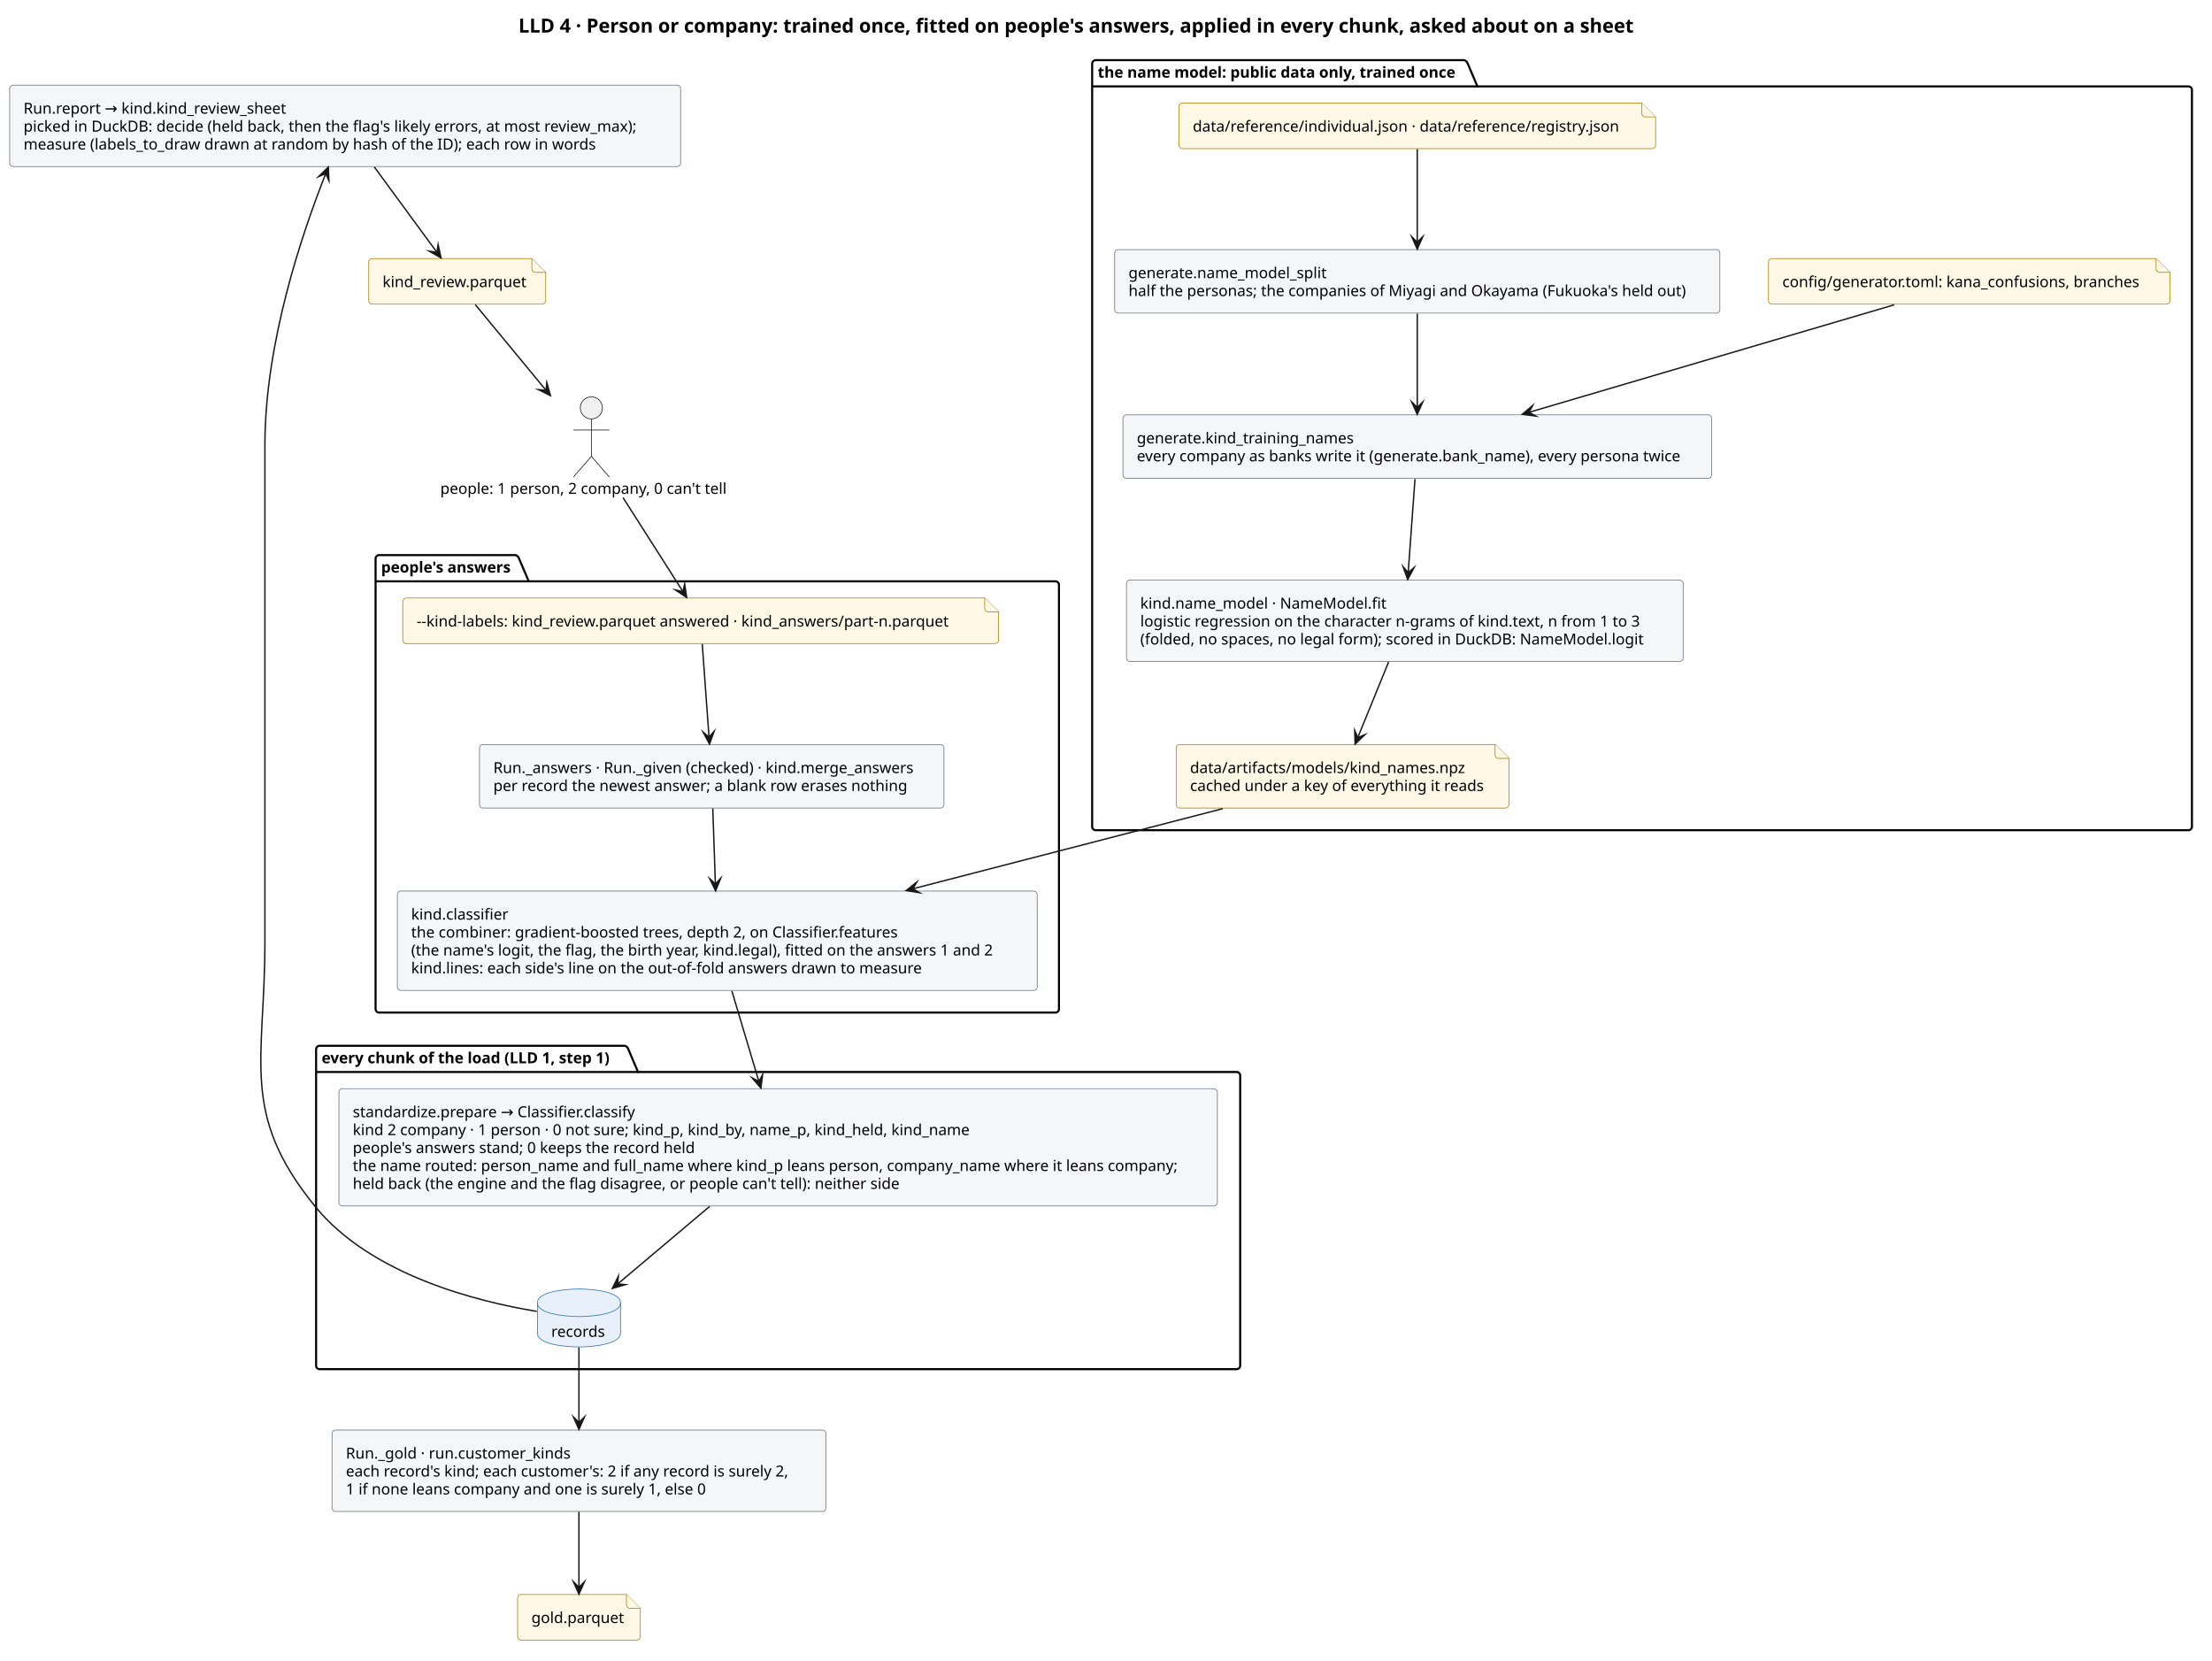
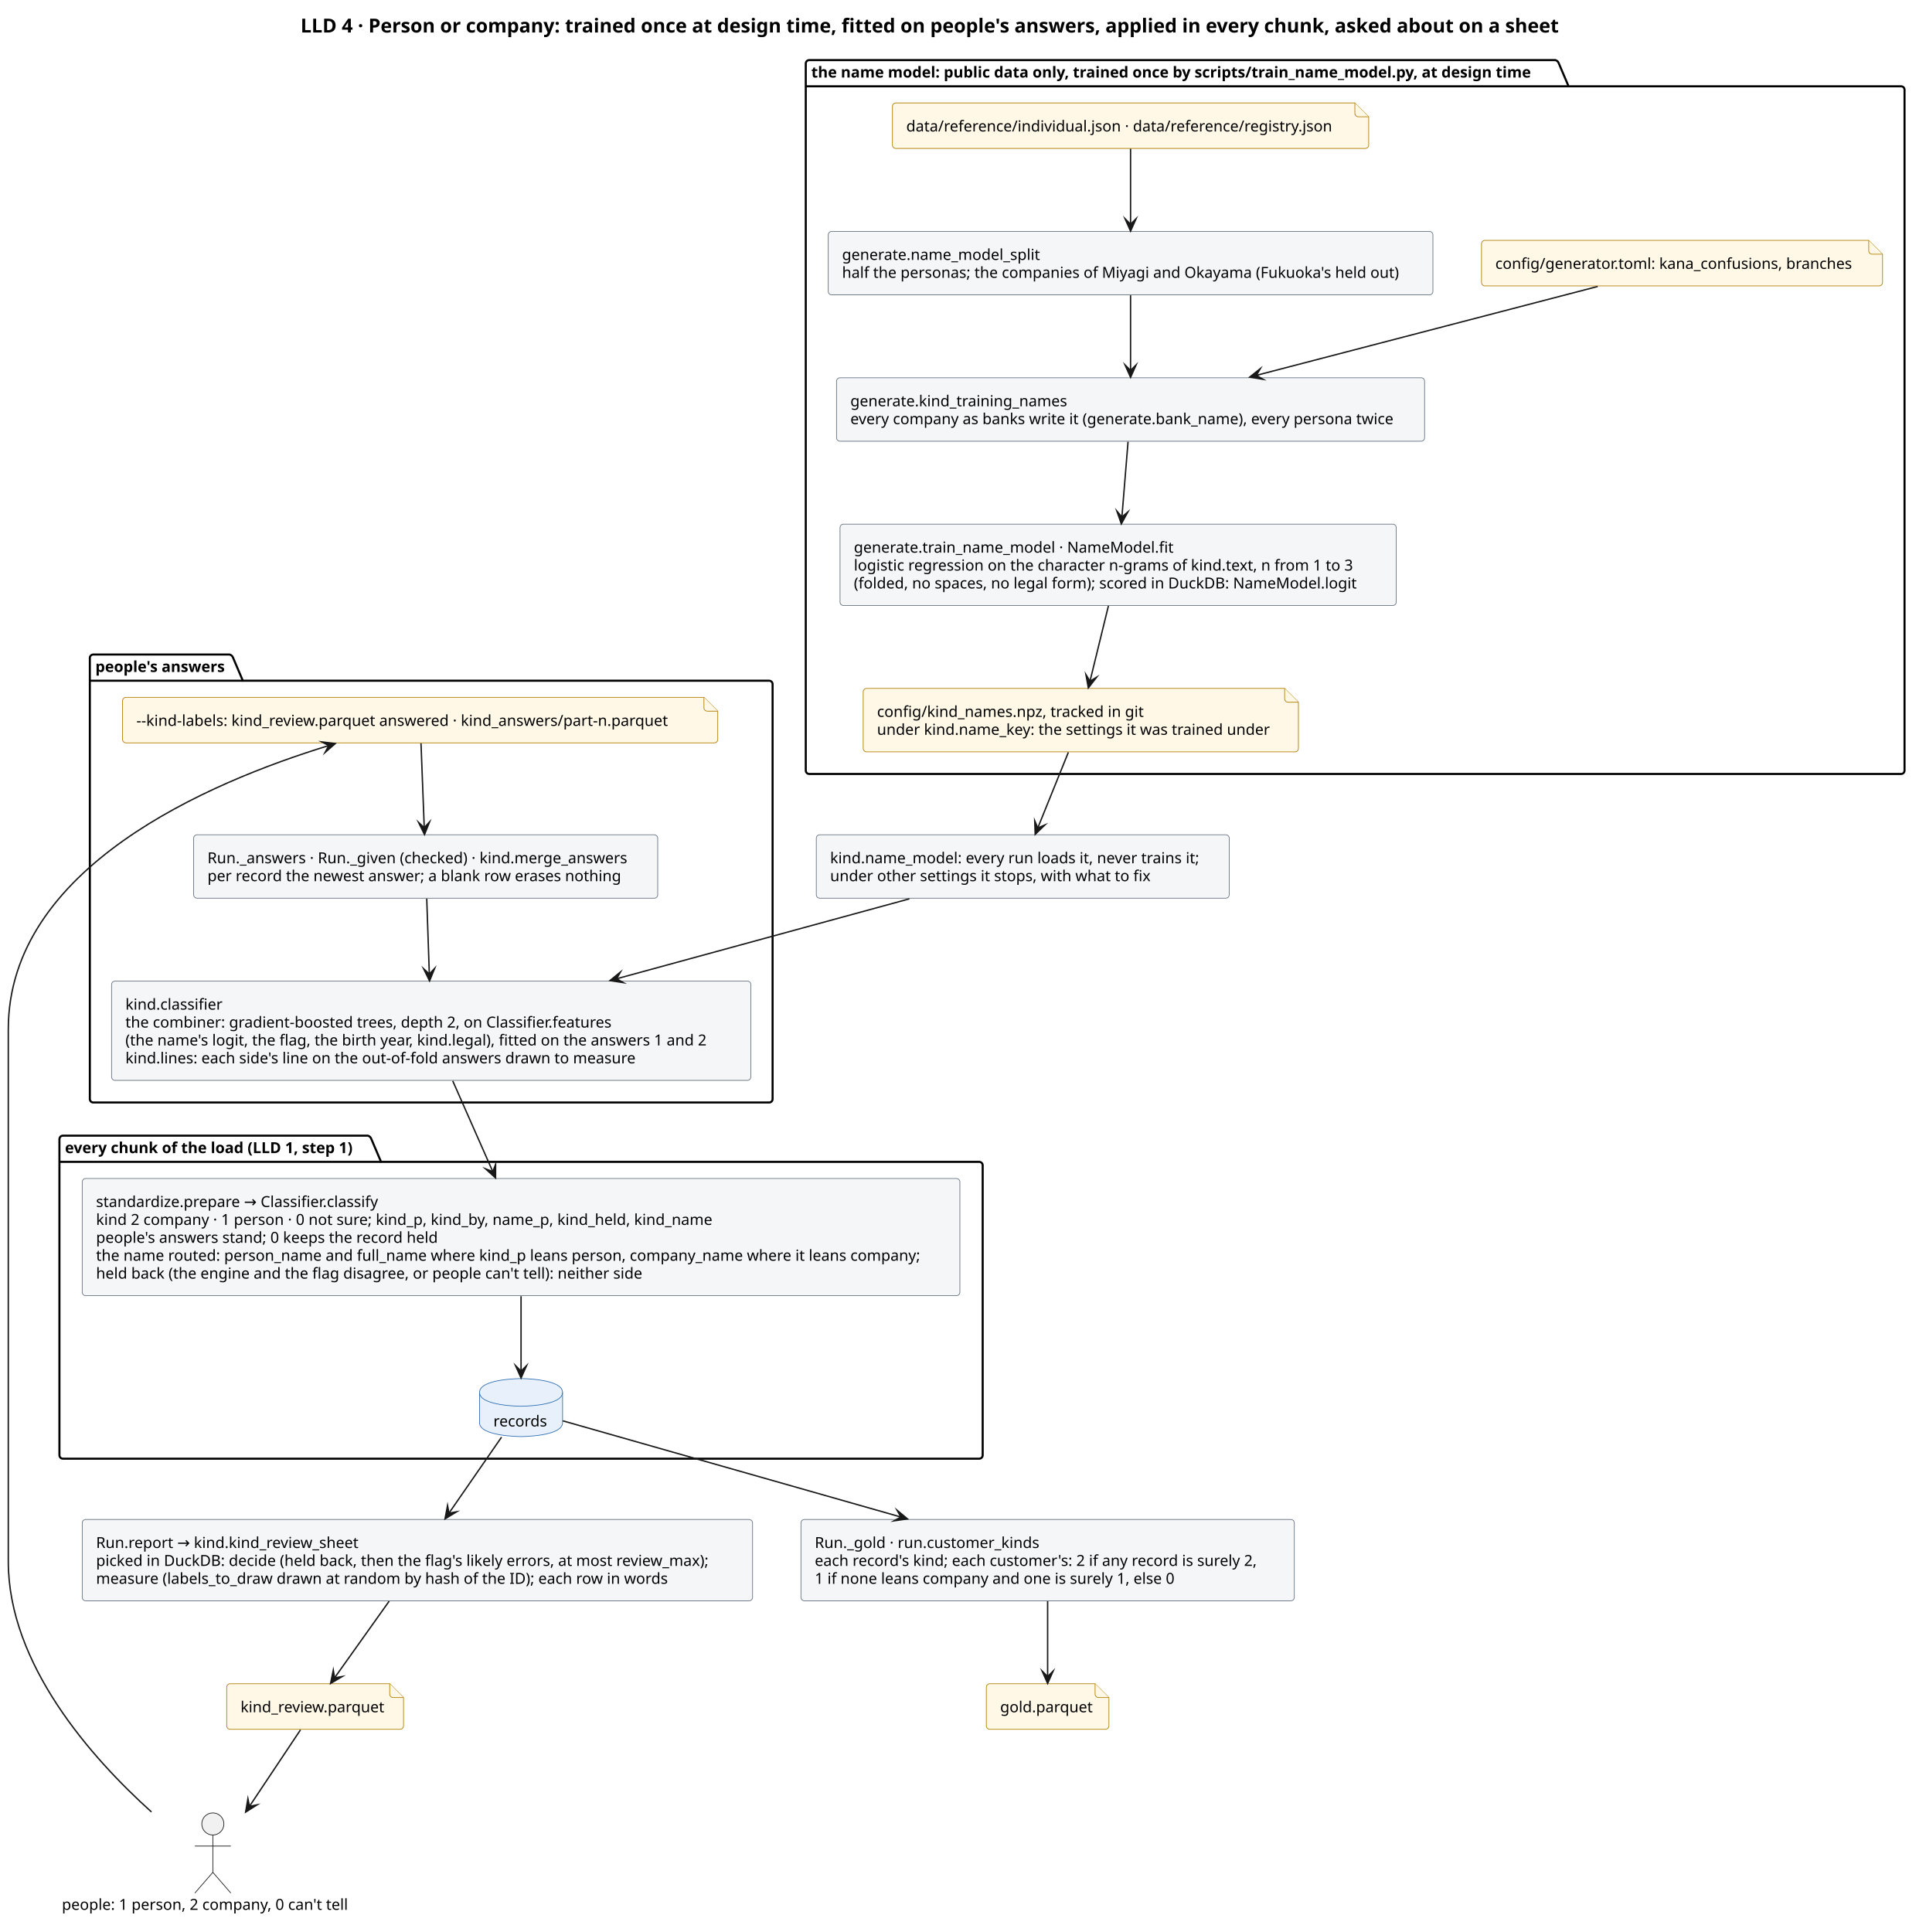
- <svg xmlns="http://www.w3.org/2000/svg" version="1.1" data-diagram-type="DESCRIPTION" style="width:1599px;height:1200px;background:#FFFFFF;" width="1599px" height="1200px" viewBox="0 0 1599 1200" zoomAndPan="magnify" preserveAspectRatio="none" contentStyleType="text/css">
+ <svg xmlns="http://www.w3.org/2000/svg" version="1.1" data-diagram-type="DESCRIPTION" style="width:1393px;height:1398px;background:#FFFFFF;" width="1393px" height="1398px" viewBox="0 0 1393 1398" zoomAndPan="magnify" preserveAspectRatio="none" contentStyleType="text/css">
  <defs />
  <g font-family="sans-serif" lengthAdjust="spacing">
    <g class="title" data-source-line="1">
-       <text x="374.767" y="23.535" fill="#000" font-size="14" textLength="842.967" font-weight="700">LLD 4 · Person or company: trained once, fitted on people's answers, applied in every chunk, asked about on a sheet</text>
+       <text x="217.451" y="23.535" fill="#000" font-size="14" textLength="951.098" font-weight="700">LLD 4 · Person or company: trained once at design time, fitted on people's answers, applied in every chunk, asked about on a sheet</text>
    </g>
-     <g class="cluster" data-qualified-name="the name model. public data only. trained once" id="ent0001" data-source-line="16">
-       <path d="M792,43.488 L1058.488,43.488 A3.75,3.75 0 0 1 1060.988,45.988 L1067.988,62.443 L1582,62.443 A2.5,2.5 0 0 1 1584.5,64.943 L1584.5,597.538 A2.5,2.5 0 0 1 1582,600.038 L792,600.038 A2.5,2.5 0 0 1 789.5,597.538 L789.5,45.988 A2.5,2.5 0 0 1 792,43.488" style="stroke:#000;stroke-width:1.5;" fill="none" />
-       <line x1="789.5" y1="62.443" x2="1067.988" y2="62.443" style="stroke:#000;stroke-width:1.5;" />
-       <text x="793.5" y="56.123" fill="#000" font-size="11" textLength="265.488" font-weight="700">the name model: public data only, trained once</text>
+     <g class="cluster" data-qualified-name="the name model. public data only. trained once by scripts.train_name_model.py. at design time" id="ent0001" data-source-line="16">
+       <path d="M585.5,43.488 L1125.409,43.488 A3.75,3.75 0 0 1 1127.909,45.988 L1134.909,62.443 L1375.5,62.443 A2.5,2.5 0 0 1 1378,64.943 L1378,557.538 A2.5,2.5 0 0 1 1375.5,560.038 L585.5,560.038 A2.5,2.5 0 0 1 583,557.538 L583,45.988 A2.5,2.5 0 0 1 585.5,43.488" style="stroke:#000;stroke-width:1.5;" fill="none" />
+       <line x1="583" y1="62.443" x2="1134.909" y2="62.443" style="stroke:#000;stroke-width:1.5;" />
+       <text x="587" y="56.123" fill="#000" font-size="11" textLength="538.909" font-weight="700">the name model: public data only, trained once by scripts/train_name_model.py, at design time</text>
    </g>
-     <g class="cluster" data-qualified-name="people.s answers" id="ent0008" data-source-line="25">
-       <path d="M274,401.218 L372.7,401.218 A3.75,3.75 0 0 1 375.2,403.718 L382.2,420.173 L763,420.173 A2.5,2.5 0 0 1 765.5,422.673 L765.5,729.358 A2.5,2.5 0 0 1 763,731.858 L274,731.858 A2.5,2.5 0 0 1 271.5,729.358 L271.5,403.718 A2.5,2.5 0 0 1 274,401.218" style="stroke:#000;stroke-width:1.5;" fill="none" />
-       <line x1="271.5" y1="420.173" x2="382.2" y2="420.173" style="stroke:#000;stroke-width:1.5;" />
-       <text x="275.5" y="413.853" fill="#000" font-size="11" textLength="97.7" font-weight="700">people's answers</text>
+     <g class="cluster" data-qualified-name="people.s answers" id="ent0009" data-source-line="26">
+       <path d="M67.5,473.608 L166.2,473.608 A3.75,3.75 0 0 1 168.7,476.108 L175.7,492.563 L556.5,492.563 A2.5,2.5 0 0 1 559,495.063 L559,795.268 A2.5,2.5 0 0 1 556.5,797.768 L67.5,797.768 A2.5,2.5 0 0 1 65,795.268 L65,476.108 A2.5,2.5 0 0 1 67.5,473.608" style="stroke:#000;stroke-width:1.5;" fill="none" />
+       <line x1="65" y1="492.563" x2="175.7" y2="492.563" style="stroke:#000;stroke-width:1.5;" />
+       <text x="69" y="486.243" fill="#000" font-size="11" textLength="97.7" font-weight="700">people's answers</text>
    </g>
-     <g class="cluster" data-qualified-name="every chunk of the load .LLD 1. step 1." id="ent0012" data-source-line="31">
-       <path d="M231,755.858 L451.705,755.858 A3.75,3.75 0 0 1 454.205,758.358 L461.205,774.813 L894,774.813 A2.5,2.5 0 0 1 896.5,777.313 L896.5,987.088 A2.5,2.5 0 0 1 894,989.588 L231,989.588 A2.5,2.5 0 0 1 228.5,987.088 L228.5,758.358 A2.5,2.5 0 0 1 231,755.858" style="stroke:#000;stroke-width:1.5;" fill="none" />
-       <line x1="228.5" y1="774.813" x2="461.205" y2="774.813" style="stroke:#000;stroke-width:1.5;" />
-       <text x="232.5" y="768.493" fill="#000" font-size="11" textLength="219.705" font-weight="700">every chunk of the load (LLD 1, step 1)</text>
+     <g class="cluster" data-qualified-name="every chunk of the load .LLD 1. step 1." id="ent0013" data-source-line="32">
+       <path d="M45.5,821.768 L266.205,821.768 A3.75,3.75 0 0 1 268.705,824.268 L275.705,840.723 L708.5,840.723 A2.5,2.5 0 0 1 711,843.223 L711,1052.998 A2.5,2.5 0 0 1 708.5,1055.498 L45.5,1055.498 A2.5,2.5 0 0 1 43,1052.998 L43,824.268 A2.5,2.5 0 0 1 45.5,821.768" style="stroke:#000;stroke-width:1.5;" fill="none" />
+       <line x1="43" y1="840.723" x2="275.705" y2="840.723" style="stroke:#000;stroke-width:1.5;" />
+       <text x="47" y="834.403" fill="#000" font-size="11" textLength="219.705" font-weight="700">every chunk of the load (LLD 1, step 1)</text>
    </g>
-     <g class="entity" data-qualified-name="the name model. public data only. trained once.f_ref" id="ent0002" data-source-line="17">
-       <path d="M852.21,76.988 L852.21,104.943 A2.5,2.5 0 0 0 854.71,107.443 L1194.301,107.443 A2.5,2.5 0 0 0 1196.801,104.943 L1196.801,84.488 L1186.801,74.488 L854.71,74.488 A2.5,2.5 0 0 0 852.21,76.988" style="stroke:#B07D00;stroke-width:0.5;" fill="#FFF8E6" />
-       <path d="M1186.801,74.488 L1186.801,81.988 A2.5,2.5 0 0 0 1189.301,84.488 L1196.801,84.488" style="stroke:#B07D00;stroke-width:0.5;" fill="#FFF8E6" />
-       <text x="862.21" y="95.123" fill="#000" font-size="11" textLength="324.591">data/reference/individual.json · data/reference/registry.json</text>
+     <g class="entity" data-qualified-name="the name model. public data only. trained once by scripts.train_name_model.py. at design time.f_ref" id="ent0002" data-source-line="17">
+       <path d="M645.7,76.988 L645.7,104.943 A2.5,2.5 0 0 0 648.2,107.443 L987.791,107.443 A2.5,2.5 0 0 0 990.291,104.943 L990.291,84.488 L980.291,74.488 L648.2,74.488 A2.5,2.5 0 0 0 645.7,76.988" style="stroke:#B07D00;stroke-width:0.5;" fill="#FFF8E6" />
+       <path d="M980.291,74.488 L980.291,81.988 A2.5,2.5 0 0 0 982.791,84.488 L990.291,84.488" style="stroke:#B07D00;stroke-width:0.5;" fill="#FFF8E6" />
+       <text x="655.7" y="95.123" fill="#000" font-size="11" textLength="324.591">data/reference/individual.json · data/reference/registry.json</text>
    </g>
-     <g class="entity" data-qualified-name="the name model. public data only. trained once.f_gen" id="ent0003" data-source-line="18">
-       <path d="M1278.41,189.378 L1278.41,217.333 A2.5,2.5 0 0 0 1280.91,219.833 L1566.087,219.833 A2.5,2.5 0 0 0 1568.587,217.333 L1568.587,196.878 L1558.587,186.878 L1280.91,186.878 A2.5,2.5 0 0 0 1278.41,189.378" style="stroke:#B07D00;stroke-width:0.5;" fill="#FFF8E6" />
-       <path d="M1558.587,186.878 L1558.587,194.378 A2.5,2.5 0 0 0 1561.087,196.878 L1568.587,196.878" style="stroke:#B07D00;stroke-width:0.5;" fill="#FFF8E6" />
-       <text x="1288.41" y="207.513" fill="#000" font-size="11" textLength="270.177">config/generator.toml: kana_confusions, branches</text>
+     <g class="entity" data-qualified-name="the name model. public data only. trained once by scripts.train_name_model.py. at design time.f_gen" id="ent0003" data-source-line="18">
+       <path d="M1071.91,176.428 L1071.91,204.383 A2.5,2.5 0 0 0 1074.41,206.883 L1359.587,206.883 A2.5,2.5 0 0 0 1362.087,204.383 L1362.087,183.928 L1352.087,173.928 L1074.41,173.928 A2.5,2.5 0 0 0 1071.91,176.428" style="stroke:#B07D00;stroke-width:0.5;" fill="#FFF8E6" />
+       <path d="M1352.087,173.928 L1352.087,181.428 A2.5,2.5 0 0 0 1354.587,183.928 L1362.087,183.928" style="stroke:#B07D00;stroke-width:0.5;" fill="#FFF8E6" />
+       <text x="1081.91" y="194.563" fill="#000" font-size="11" textLength="270.177">config/generator.toml: kana_confusions, branches</text>
    </g>
-     <g class="entity" data-qualified-name="the name model. public data only. trained once.split" id="ent0004" data-source-line="19">
-       <rect x="805.76" y="180.398" width="437.49" height="45.91" fill="#F4F6F8" style="stroke:#65717E;stroke-width:0.5;" rx="2.5" ry="2.5" />
-       <text x="815.76" y="201.033" fill="#000" font-size="11" textLength="146.803">generate.name_model_split</text>
-       <text x="815.76" y="213.988" fill="#000" font-size="11" textLength="417.49">half the personas; the companies of Miyagi and Okayama (Fukuoka's held out)</text>
+     <g class="entity" data-qualified-name="the name model. public data only. trained once by scripts.train_name_model.py. at design time.split" id="ent0004" data-source-line="19">
+       <rect x="599.26" y="167.448" width="437.49" height="45.91" fill="#F4F6F8" style="stroke:#65717E;stroke-width:0.5;" rx="2.5" ry="2.5" />
+       <text x="609.26" y="188.083" fill="#000" font-size="11" textLength="146.803">generate.name_model_split</text>
+       <text x="609.26" y="201.038" fill="#000" font-size="11" textLength="417.49">half the personas; the companies of Miyagi and Okayama (Fukuoka's held out)</text>
    </g>
-     <g class="entity" data-qualified-name="the name model. public data only. trained once.names" id="ent0005" data-source-line="20">
-       <rect x="811.77" y="299.828" width="425.469" height="45.91" fill="#F4F6F8" style="stroke:#65717E;stroke-width:0.5;" rx="2.5" ry="2.5" />
-       <text x="821.77" y="320.463" fill="#000" font-size="11" textLength="161.068">generate.kind_training_names</text>
-       <text x="821.77" y="333.418" fill="#000" font-size="11" textLength="405.469">every company as banks write it (generate.bank_name), every persona twice</text>
+     <g class="entity" data-qualified-name="the name model. public data only. trained once by scripts.train_name_model.py. at design time.names" id="ent0005" data-source-line="20">
+       <rect x="605.27" y="273.358" width="425.469" height="45.91" fill="#F4F6F8" style="stroke:#65717E;stroke-width:0.5;" rx="2.5" ry="2.5" />
+       <text x="615.27" y="293.993" fill="#000" font-size="11" textLength="161.068">generate.kind_training_names</text>
+       <text x="615.27" y="306.948" fill="#000" font-size="11" textLength="405.469">every company as banks write it (generate.bank_name), every persona twice</text>
    </g>
-     <g class="entity" data-qualified-name="the name model. public data only. trained once.model" id="ent0006" data-source-line="21">
-       <rect x="814.29" y="419.258" width="402.422" height="58.865" fill="#F4F6F8" style="stroke:#65717E;stroke-width:0.5;" rx="2.5" ry="2.5" />
-       <text x="824.29" y="439.893" fill="#000" font-size="11" textLength="183.219">kind.name_model · NameModel.fit</text>
-       <text x="824.29" y="452.848" fill="#000" font-size="11" textLength="382.422">logistic regression on the character n-grams of kind.text, n from 1 to 3</text>
-       <text x="824.29" y="465.803" fill="#000" font-size="11" textLength="378.377">(folded, no spaces, no legal form); scored in DuckDB: NameModel.logit</text>
+     <g class="entity" data-qualified-name="the name model. public data only. trained once by scripts.train_name_model.py. at design time.model" id="ent0006" data-source-line="21">
+       <rect x="607.79" y="379.268" width="402.422" height="58.865" fill="#F4F6F8" style="stroke:#65717E;stroke-width:0.5;" rx="2.5" ry="2.5" />
+       <text x="617.79" y="399.903" fill="#000" font-size="11" textLength="236.817">generate.train_name_model · NameModel.fit</text>
+       <text x="617.79" y="412.858" fill="#000" font-size="11" textLength="382.422">logistic regression on the character n-grams of kind.text, n from 1 to 3</text>
+       <text x="617.79" y="425.813" fill="#000" font-size="11" textLength="378.377">(folded, no spaces, no legal form); scored in DuckDB: NameModel.logit</text>
    </g>
-     <g class="entity" data-qualified-name="the name model. public data only. trained once.f_cache" id="ent0007" data-source-line="22">
-       <path d="M850.25,540.628 L850.25,581.538 A2.5,2.5 0 0 0 852.75,584.038 L1088.255,584.038 A2.5,2.5 0 0 0 1090.755,581.538 L1090.755,548.128 L1080.755,538.128 L852.75,538.128 A2.5,2.5 0 0 0 850.25,540.628" style="stroke:#B07D00;stroke-width:0.5;" fill="#FFF8E6" />
-       <path d="M1080.755,538.128 L1080.755,545.628 A2.5,2.5 0 0 0 1083.255,548.128 L1090.755,548.128" style="stroke:#B07D00;stroke-width:0.5;" fill="#FFF8E6" />
-       <text x="860.25" y="558.763" fill="#000" font-size="11" textLength="210.004">data/artifacts/models/kind_names.npz</text>
-       <text x="860.25" y="571.718" fill="#000" font-size="11" textLength="220.505">cached under a key of everything it reads</text>
+     <g class="entity" data-qualified-name="the name model. public data only. trained once by scripts.train_name_model.py. at design time.f_cache" id="ent0007" data-source-line="22">
+       <path d="M624.55,500.628 L624.55,541.538 A2.5,2.5 0 0 0 627.05,544.038 L936.955,544.038 A2.5,2.5 0 0 0 939.455,541.538 L939.455,508.128 L929.455,498.128 L627.05,498.128 A2.5,2.5 0 0 0 624.55,500.628" style="stroke:#B07D00;stroke-width:0.5;" fill="#FFF8E6" />
+       <path d="M929.455,498.128 L929.455,505.628 A2.5,2.5 0 0 0 931.955,508.128 L939.455,508.128" style="stroke:#B07D00;stroke-width:0.5;" fill="#FFF8E6" />
+       <text x="634.55" y="518.763" fill="#000" font-size="11" textLength="204.257">config/kind_names.npz, tracked in git</text>
+       <text x="634.55" y="531.718" fill="#000" font-size="11" textLength="294.905">under kind.name_key: the settings it was trained under</text>
    </g>
-     <g class="entity" data-qualified-name="people.s answers.f_answers" id="ent0009" data-source-line="26">
-       <path d="M291.17,434.718 L291.17,462.673 A2.5,2.5 0 0 0 293.67,465.173 L719.328,465.173 A2.5,2.5 0 0 0 721.828,462.673 L721.828,442.218 L711.828,432.218 L293.67,432.218 A2.5,2.5 0 0 0 291.17,434.718" style="stroke:#B07D00;stroke-width:0.5;" fill="#FFF8E6" />
-       <path d="M711.828,432.218 L711.828,439.718 A2.5,2.5 0 0 0 714.328,442.218 L721.828,442.218" style="stroke:#B07D00;stroke-width:0.5;" fill="#FFF8E6" />
-       <text x="301.17" y="452.853" fill="#000" font-size="11" textLength="410.658">--kind-labels: kind_review.parquet answered · kind_answers/part-n.parquet</text>
+     <g class="entity" data-qualified-name="people.s answers.f_answers" id="ent0010" data-source-line="27">
+       <path d="M88.67,507.108 L88.67,535.063 A2.5,2.5 0 0 0 91.17,537.563 L516.828,537.563 A2.5,2.5 0 0 0 519.328,535.063 L519.328,514.608 L509.328,504.608 L91.17,504.608 A2.5,2.5 0 0 0 88.67,507.108" style="stroke:#B07D00;stroke-width:0.5;" fill="#FFF8E6" />
+       <path d="M509.328,504.608 L509.328,512.108 A2.5,2.5 0 0 0 511.828,514.608 L519.328,514.608" style="stroke:#B07D00;stroke-width:0.5;" fill="#FFF8E6" />
+       <text x="98.67" y="525.243" fill="#000" font-size="11" textLength="410.658">--kind-labels: kind_review.parquet answered · kind_answers/part-n.parquet</text>
    </g>
-     <g class="entity" data-qualified-name="people.s answers.merge" id="ent0010" data-source-line="27">
-       <rect x="346.62" y="538.128" width="335.756" height="45.91" fill="#F4F6F8" style="stroke:#65717E;stroke-width:0.5;" rx="2.5" ry="2.5" />
-       <text x="356.62" y="558.763" fill="#000" font-size="11" textLength="315.756">Run._answers · Run._given (checked) · kind.merge_answers</text>
-       <text x="356.62" y="571.718" fill="#000" font-size="11" textLength="309.445">per record the newest answer; a blank row erases nothing</text>
+     <g class="entity" data-qualified-name="people.s answers.merge" id="ent0011" data-source-line="28">
+       <rect x="140.12" y="604.038" width="335.756" height="45.91" fill="#F4F6F8" style="stroke:#65717E;stroke-width:0.5;" rx="2.5" ry="2.5" />
+       <text x="150.12" y="624.673" fill="#000" font-size="11" textLength="315.756">Run._answers · Run._given (checked) · kind.merge_answers</text>
+       <text x="150.12" y="637.628" fill="#000" font-size="11" textLength="309.445">per record the newest answer; a blank row erases nothing</text>
    </g>
-     <g class="entity" data-qualified-name="people.s answers.fit" id="ent0011" data-source-line="28">
-       <rect x="287.23" y="644.038" width="462.535" height="71.82" fill="#F4F6F8" style="stroke:#65717E;stroke-width:0.5;" rx="2.5" ry="2.5" />
-       <text x="297.23" y="664.673" fill="#000" font-size="11" textLength="73.976">kind.classifier</text>
-       <text x="297.23" y="677.628" fill="#000" font-size="11" textLength="370.229">the combiner: gradient-boosted trees, depth 2, on Classifier.features</text>
-       <text x="297.23" y="690.583" fill="#000" font-size="11" textLength="442.535">(the name's logit, the flag, the birth year, kind.legal), fitted on the answers 1 and 2</text>
-       <text x="297.23" y="703.538" fill="#000" font-size="11" textLength="389.206">kind.lines: each side's line on the out-of-fold answers drawn to measure</text>
+     <g class="entity" data-qualified-name="people.s answers.fit" id="ent0012" data-source-line="29">
+       <rect x="80.73" y="709.948" width="462.535" height="71.82" fill="#F4F6F8" style="stroke:#65717E;stroke-width:0.5;" rx="2.5" ry="2.5" />
+       <text x="90.73" y="730.583" fill="#000" font-size="11" textLength="73.976">kind.classifier</text>
+       <text x="90.73" y="743.538" fill="#000" font-size="11" textLength="370.229">the combiner: gradient-boosted trees, depth 2, on Classifier.features</text>
+       <text x="90.73" y="756.493" fill="#000" font-size="11" textLength="442.535">(the name's logit, the flag, the birth year, kind.legal), fitted on the answers 1 and 2</text>
+       <text x="90.73" y="769.448" fill="#000" font-size="11" textLength="389.206">kind.lines: each side's line on the out-of-fold answers drawn to measure</text>
    </g>
-     <g class="entity" data-qualified-name="every chunk of the load .LLD 1. step 1..classify" id="ent0013" data-source-line="32">
-       <rect x="244.99" y="786.858" width="635.022" height="84.775" fill="#F4F6F8" style="stroke:#65717E;stroke-width:0.5;" rx="2.5" ry="2.5" />
-       <text x="254.99" y="807.493" fill="#000" font-size="11" textLength="216.949">standardize.prepare → Classifier.classify</text>
-       <text x="254.99" y="820.448" fill="#000" font-size="11" textLength="472.162">kind 2 company · 1 person · 0 not sure; kind_p, kind_by, name_p, kind_held, kind_name</text>
-       <text x="254.99" y="833.403" fill="#000" font-size="11" textLength="257.522">people's answers stand; 0 keeps the record held</text>
-       <text x="254.99" y="846.358" fill="#000" font-size="11" textLength="615.022">the name routed: person_name and full_name where kind_p leans person, company_name where it leans company;</text>
-       <text x="254.99" y="859.313" fill="#000" font-size="11" textLength="411.565">held back (the engine and the flag disagree, or people can't tell): neither side</text>
+     <g class="entity" data-qualified-name="every chunk of the load .LLD 1. step 1..classify" id="ent0014" data-source-line="33">
+       <rect x="59.49" y="852.768" width="635.022" height="84.775" fill="#F4F6F8" style="stroke:#65717E;stroke-width:0.5;" rx="2.5" ry="2.5" />
+       <text x="69.49" y="873.403" fill="#000" font-size="11" textLength="216.949">standardize.prepare → Classifier.classify</text>
+       <text x="69.49" y="886.358" fill="#000" font-size="11" textLength="472.162">kind 2 company · 1 person · 0 not sure; kind_p, kind_by, name_p, kind_held, kind_name</text>
+       <text x="69.49" y="899.313" fill="#000" font-size="11" textLength="257.522">people's answers stand; 0 keeps the record held</text>
+       <text x="69.49" y="912.268" fill="#000" font-size="11" textLength="615.022">the name routed: person_name and full_name where kind_p leans person, company_name where it leans company;</text>
+       <text x="69.49" y="925.223" fill="#000" font-size="11" textLength="411.565">held back (the engine and the flag disagree, or people can't tell): neither side</text>
    </g>
-     <g class="entity" data-qualified-name="every chunk of the load .LLD 1. step 1..records" id="ent0014" data-source-line="33">
-       <path d="M388.48,941.628 C388.48,931.628 418.506,931.628 418.506,931.628 C418.506,931.628 448.532,931.628 448.532,941.628 L448.532,963.583 C448.532,973.583 418.506,973.583 418.506,973.583 C418.506,973.583 388.48,973.583 388.48,963.583 L388.48,941.628" style="stroke:#2C6DB3;stroke-width:0.5;" fill="#E8F1FB" />
-       <path d="M388.48,941.628 C388.48,951.628 418.506,951.628 418.506,951.628 C418.506,951.628 448.532,951.628 448.532,941.628" style="stroke:#2C6DB3;stroke-width:0.5;" fill="none" />
-       <text x="398.48" y="966.263" fill="#000" font-size="11" textLength="40.052">records</text>
+     <g class="entity" data-qualified-name="every chunk of the load .LLD 1. step 1..records" id="ent0015" data-source-line="34">
+       <path d="M346.97,1007.548 C346.97,997.548 376.996,997.548 376.996,997.548 C376.996,997.548 407.022,997.548 407.022,1007.548 L407.022,1029.503 C407.022,1039.503 376.996,1039.503 376.996,1039.503 C376.996,1039.503 346.97,1039.503 346.97,1029.503 L346.97,1007.548" style="stroke:#2C6DB3;stroke-width:0.5;" fill="#E8F1FB" />
+       <path d="M346.97,1007.548 C346.97,1017.548 376.996,1017.548 376.996,1017.548 C376.996,1017.548 407.022,1017.548 407.022,1007.548" style="stroke:#2C6DB3;stroke-width:0.5;" fill="none" />
+       <text x="356.97" y="1032.183" fill="#000" font-size="11" textLength="40.052">records</text>
    </g>
-     <g class="entity" data-qualified-name="gold" id="ent0015" data-source-line="36">
-       <rect x="240.02" y="1033.588" width="356.956" height="58.865" fill="#F4F6F8" style="stroke:#65717E;stroke-width:0.5;" rx="2.5" ry="2.5" />
-       <text x="250.02" y="1054.223" fill="#000" font-size="11" textLength="169.689">Run._gold · run.customer_kinds</text>
-       <text x="250.02" y="1067.178" fill="#000" font-size="11" textLength="336.956">each record's kind; each customer's: 2 if any record is surely 2,</text>
-       <text x="250.02" y="1080.133" fill="#000" font-size="11" textLength="273.802">1 if none leans company and one is surely 1, else 0</text>
+     <g class="entity" data-qualified-name="load" id="ent0008" data-source-line="24">
+       <rect x="590.62" y="604.038" width="298.765" height="45.91" fill="#F4F6F8" style="stroke:#65717E;stroke-width:0.5;" rx="2.5" ry="2.5" />
+       <text x="600.62" y="624.673" fill="#000" font-size="11" textLength="278.765">kind.name_model: every run loads it, never trains it;</text>
+       <text x="600.62" y="637.628" fill="#000" font-size="11" textLength="242.526">under other settings it stops, with what to fix</text>
    </g>
-     <g class="entity" data-qualified-name="f_gold" id="ent0016" data-source-line="37">
-       <path d="M374.16,1154.948 L374.16,1182.903 A2.5,2.5 0 0 0 376.66,1185.403 L460.351,1185.403 A2.5,2.5 0 0 0 462.851,1182.903 L462.851,1162.448 L452.851,1152.448 L376.66,1152.448 A2.5,2.5 0 0 0 374.16,1154.948" style="stroke:#B07D00;stroke-width:0.5;" fill="#FFF8E6" />
-       <path d="M452.851,1152.448 L452.851,1159.948 A2.5,2.5 0 0 0 455.351,1162.448 L462.851,1162.448" style="stroke:#B07D00;stroke-width:0.5;" fill="#FFF8E6" />
-       <text x="384.16" y="1173.083" fill="#000" font-size="11" textLength="68.691">gold.parquet</text>
+     <g class="entity" data-qualified-name="gold" id="ent0016" data-source-line="37">
+       <rect x="579.52" y="1099.498" width="356.956" height="58.865" fill="#F4F6F8" style="stroke:#65717E;stroke-width:0.5;" rx="2.5" ry="2.5" />
+       <text x="589.52" y="1120.133" fill="#000" font-size="11" textLength="169.689">Run._gold · run.customer_kinds</text>
+       <text x="589.52" y="1133.088" fill="#000" font-size="11" textLength="336.956">each record's kind; each customer's: 2 if any record is surely 2,</text>
+       <text x="589.52" y="1146.043" fill="#000" font-size="11" textLength="273.802">1 if none leans company and one is surely 1, else 0</text>
    </g>
-     <g class="entity" data-qualified-name="sheet" id="ent0017" data-source-line="38">
-       <rect x="7" y="61.528" width="485.002" height="58.865" fill="#F4F6F8" style="stroke:#65717E;stroke-width:0.5;" rx="2.5" ry="2.5" />
-       <text x="17" y="82.163" fill="#000" font-size="11" textLength="199.085">Run.report → kind.kind_review_sheet</text>
-       <text x="17" y="95.118" fill="#000" font-size="11" textLength="465.002">picked in DuckDB: decide (held back, then the flag's likely errors, at most review_max);</text>
-       <text x="17" y="108.073" fill="#000" font-size="11" textLength="428.651">measure (labels_to_draw drawn at random by hash of the ID); each row in words</text>
+     <g class="entity" data-qualified-name="f_gold" id="ent0017" data-source-line="38">
+       <path d="M713.65,1220.868 L713.65,1248.823 A2.5,2.5 0 0 0 716.15,1251.323 L799.841,1251.323 A2.5,2.5 0 0 0 802.341,1248.823 L802.341,1228.368 L792.341,1218.368 L716.15,1218.368 A2.5,2.5 0 0 0 713.65,1220.868" style="stroke:#B07D00;stroke-width:0.5;" fill="#FFF8E6" />
+       <path d="M792.341,1218.368 L792.341,1225.868 A2.5,2.5 0 0 0 794.841,1228.368 L802.341,1228.368" style="stroke:#B07D00;stroke-width:0.5;" fill="#FFF8E6" />
+       <text x="723.65" y="1239.003" fill="#000" font-size="11" textLength="68.691">gold.parquet</text>
    </g>
-     <g class="entity" data-qualified-name="f_sheet" id="ent0018" data-source-line="39">
-       <path d="M266.53,189.378 L266.53,217.333 A2.5,2.5 0 0 0 269.03,219.833 L391.968,219.833 A2.5,2.5 0 0 0 394.468,217.333 L394.468,196.878 L384.468,186.878 L269.03,186.878 A2.5,2.5 0 0 0 266.53,189.378" style="stroke:#B07D00;stroke-width:0.5;" fill="#FFF8E6" />
-       <path d="M384.468,186.878 L384.468,194.378 A2.5,2.5 0 0 0 386.968,196.878 L394.468,196.878" style="stroke:#B07D00;stroke-width:0.5;" fill="#FFF8E6" />
-       <text x="276.53" y="207.513" fill="#000" font-size="11" textLength="107.938">kind_review.parquet</text>
+     <g class="entity" data-qualified-name="sheet" id="ent0018" data-source-line="39">
+       <rect x="59.5" y="1099.498" width="485.002" height="58.865" fill="#F4F6F8" style="stroke:#65717E;stroke-width:0.5;" rx="2.5" ry="2.5" />
+       <text x="69.5" y="1120.133" fill="#000" font-size="11" textLength="199.085">Run.report → kind.kind_review_sheet</text>
+       <text x="69.5" y="1133.088" fill="#000" font-size="11" textLength="465.002">picked in DuckDB: decide (held back, then the flag's likely errors, at most review_max);</text>
+       <text x="69.5" y="1146.043" fill="#000" font-size="11" textLength="428.651">measure (labels_to_draw drawn at random by hash of the ID); each row in words</text>
    </g>
-     <g class="entity" data-qualified-name="people" id="ent0019" data-source-line="40">
-       <ellipse cx="427.499" cy="294.808" rx="8" ry="8" fill="#F1F1F1" style="stroke:#181818;stroke-width:0.5;" />
-       <path d="M427.499,302.808 L427.499,329.808 M414.499,310.808 L440.499,310.808 M427.499,329.808 L414.499,344.808 M427.499,329.808 L440.499,344.808" style="stroke:#181818;stroke-width:0.5;" fill="none" />
-       <text x="318.27" y="356.943" fill="#000" font-size="11" textLength="218.458">people: 1 person, 2 company, 0 can't tell</text>
+     <g class="entity" data-qualified-name="f_sheet" id="ent0019" data-source-line="40">
+       <path d="M164.03,1220.868 L164.03,1248.823 A2.5,2.5 0 0 0 166.53,1251.323 L289.468,1251.323 A2.5,2.5 0 0 0 291.968,1248.823 L291.968,1228.368 L281.968,1218.368 L166.53,1218.368 A2.5,2.5 0 0 0 164.03,1220.868" style="stroke:#B07D00;stroke-width:0.5;" fill="#FFF8E6" />
+       <path d="M281.968,1218.368 L281.968,1225.868 A2.5,2.5 0 0 0 284.468,1228.368 L291.968,1228.368" style="stroke:#B07D00;stroke-width:0.5;" fill="#FFF8E6" />
+       <text x="174.03" y="1239.003" fill="#000" font-size="11" textLength="107.938">kind_review.parquet</text>
    </g>
-     <g class="link" data-entity-1="ent0002" data-entity-2="ent0004" id="lnk20" data-source-line="42" data-link-type="dependency">
-       <path d="M1024.5,107.778 C1024.5,126.738 1024.5,153.628 1024.5,175.078" style="stroke:#181818;stroke-width:1;" fill="none" id="f_ref-to-split" />
-       <polygon points="1024.5,180.078,1028.5,171.078,1024.5,175.078,1020.5,171.078,1024.5,180.078" fill="#181818" style="stroke:#181818;stroke-width:1;stroke-linejoin:miter;stroke-miterlimit:10;" />
+     <g class="entity" data-qualified-name="people" id="ent0020" data-source-line="41">
+       <ellipse cx="153.999" cy="1319.818" rx="8" ry="8" fill="#F1F1F1" style="stroke:#181818;stroke-width:0.5;" />
+       <path d="M153.999,1327.818 L153.999,1354.818 M140.999,1335.818 L166.999,1335.818 M153.999,1354.818 L140.999,1369.818 M153.999,1354.818 L166.999,1369.818" style="stroke:#181818;stroke-width:0.5;" fill="none" />
+       <text x="44.77" y="1381.953" fill="#000" font-size="11" textLength="218.458">people: 1 person, 2 company, 0 can't tell</text>
    </g>
-     <g class="link" data-entity-1="ent0004" data-entity-2="ent0005" id="lnk21" data-source-line="43" data-link-type="dependency">
-       <path d="M1024.5,226.718 C1024.5,247.608 1024.5,273.638 1024.5,294.498" style="stroke:#181818;stroke-width:1;" fill="none" id="split-to-names" />
-       <polygon points="1024.5,299.498,1028.5,290.498,1024.5,294.498,1020.5,290.498,1024.5,299.498" fill="#181818" style="stroke:#181818;stroke-width:1;stroke-linejoin:miter;stroke-miterlimit:10;" />
+     <g class="link" data-entity-1="ent0002" data-entity-2="ent0004" id="lnk21" data-source-line="43" data-link-type="dependency">
+       <path d="M818,107.618 C818,123.758 818,144.068 818,162.248" style="stroke:#181818;stroke-width:1;" fill="none" id="f_ref-to-split" />
+       <polygon points="818,167.248,822,158.248,818,162.248,814,158.248,818,167.248" fill="#181818" style="stroke:#181818;stroke-width:1;stroke-linejoin:miter;stroke-miterlimit:10;" />
    </g>
-     <g class="link" data-entity-1="ent0003" data-entity-2="ent0005" id="lnk22" data-source-line="44" data-link-type="dependency">
-       <path d="M1369.28,220.308 C1299.81,240.758 1183.827,274.897 1105.237,298.017" style="stroke:#181818;stroke-width:1;" fill="none" id="f_gen-to-names" />
-       <polygon points="1100.44,299.428,1110.203,300.726,1105.237,298.017,1107.945,293.051,1100.44,299.428" fill="#181818" style="stroke:#181818;stroke-width:1;stroke-linejoin:miter;stroke-miterlimit:10;" />
+     <g class="link" data-entity-1="ent0004" data-entity-2="ent0005" id="lnk22" data-source-line="44" data-link-type="dependency">
+       <path d="M818,213.688 C818,231.228 818,250.538 818,268.058" style="stroke:#181818;stroke-width:1;" fill="none" id="split-to-names" />
+       <polygon points="818,273.058,822,264.058,818,268.058,814,264.058,818,273.058" fill="#181818" style="stroke:#181818;stroke-width:1;stroke-linejoin:miter;stroke-miterlimit:10;" />
    </g>
-     <g class="link" data-entity-1="ent0005" data-entity-2="ent0006" id="lnk23" data-source-line="45" data-link-type="dependency">
-       <path d="M1022.87,346.228 C1021.39,366.588 1019.563,391.741 1017.953,413.881" style="stroke:#181818;stroke-width:1;" fill="none" id="names-to-model" />
-       <polygon points="1017.59,418.868,1022.232,410.182,1017.953,413.881,1014.253,409.602,1017.59,418.868" fill="#181818" style="stroke:#181818;stroke-width:1;stroke-linejoin:miter;stroke-miterlimit:10;" />
+     <g class="link" data-entity-1="ent0003" data-entity-2="ent0005" id="lnk23" data-source-line="45" data-link-type="dependency">
+       <path d="M1155.97,207.298 C1088.73,224.808 984.919,251.838 909.019,271.608" style="stroke:#181818;stroke-width:1;" fill="none" id="f_gen-to-names" />
+       <polygon points="904.18,272.868,913.898,274.471,909.019,271.608,911.881,266.729,904.18,272.868" fill="#181818" style="stroke:#181818;stroke-width:1;stroke-linejoin:miter;stroke-miterlimit:10;" />
    </g>
-     <g class="link" data-entity-1="ent0006" data-entity-2="ent0007" id="lnk24" data-source-line="46" data-link-type="dependency">
-       <path d="M1003.8,478.408 C996.24,496.938 988.46,516.049 981.48,533.149" style="stroke:#181818;stroke-width:1;" fill="none" id="model-to-f_cache" />
-       <polygon points="979.59,537.778,986.695,530.957,981.48,533.149,979.288,527.934,979.59,537.778" fill="#181818" style="stroke:#181818;stroke-width:1;stroke-linejoin:miter;stroke-miterlimit:10;" />
+     <g class="link" data-entity-1="ent0005" data-entity-2="ent0006" id="lnk24" data-source-line="46" data-link-type="dependency">
+       <path d="M816.18,319.648 C814.78,336.788 813.246,355.585 811.736,374.105" style="stroke:#181818;stroke-width:1;" fill="none" id="names-to-model" />
+       <polygon points="811.33,379.088,816.048,370.443,811.736,374.105,808.075,369.793,811.33,379.088" fill="#181818" style="stroke:#181818;stroke-width:1;stroke-linejoin:miter;stroke-miterlimit:10;" />
    </g>
-     <g class="link" data-entity-1="ent0007" data-entity-2="ent0011" id="lnk25" data-source-line="47" data-link-type="dependency">
-       <path d="M883.89,584.478 C819.16,601.208 734.251,623.167 659.901,642.387" style="stroke:#181818;stroke-width:1;" fill="none" id="f_cache-to-fit" />
-       <polygon points="655.06,643.638,664.775,645.258,659.901,642.387,662.772,637.513,655.06,643.638" fill="#181818" style="stroke:#181818;stroke-width:1;stroke-linejoin:miter;stroke-miterlimit:10;" />
+     <g class="link" data-entity-1="ent0006" data-entity-2="ent0007" id="lnk25" data-source-line="47" data-link-type="dependency">
+       <path d="M801.98,438.418 C797.45,456.938 792.829,475.822 788.639,492.932" style="stroke:#181818;stroke-width:1;" fill="none" id="model-to-f_cache" />
+       <polygon points="787.45,497.788,793.476,489.998,788.639,492.932,785.706,488.095,787.45,497.788" fill="#181818" style="stroke:#181818;stroke-width:1;stroke-linejoin:miter;stroke-miterlimit:10;" />
    </g>
-     <g class="link" data-entity-1="ent0009" data-entity-2="ent0010" id="lnk26" data-source-line="48" data-link-type="dependency">
-       <path d="M507.65,465.508 C509.02,484.468 510.967,511.371 512.527,532.821" style="stroke:#181818;stroke-width:1;" fill="none" id="f_answers-to-merge" />
-       <polygon points="512.89,537.808,516.227,528.542,512.527,532.821,508.248,529.122,512.89,537.808" fill="#181818" style="stroke:#181818;stroke-width:1;stroke-linejoin:miter;stroke-miterlimit:10;" />
+     <g class="link" data-entity-1="ent0007" data-entity-2="ent0008" id="lnk26" data-source-line="48" data-link-type="dependency">
+       <path d="M772.99,544.378 C765.9,561.908 757.953,581.582 750.873,599.102" style="stroke:#181818;stroke-width:1;" fill="none" id="f_cache-to-load" />
+       <polygon points="749,603.738,756.081,596.893,750.873,599.102,748.663,593.895,749,603.738" fill="#181818" style="stroke:#181818;stroke-width:1;stroke-linejoin:miter;stroke-miterlimit:10;" />
    </g>
-     <g class="link" data-entity-1="ent0010" data-entity-2="ent0011" id="lnk27" data-source-line="49" data-link-type="dependency">
-       <path d="M515.26,584.338 C515.84,601.158 516.469,619.581 517.129,638.901" style="stroke:#181818;stroke-width:1;" fill="none" id="merge-to-fit" />
-       <polygon points="517.3,643.898,520.99,634.767,517.129,638.901,512.995,635.04,517.3,643.898" fill="#181818" style="stroke:#181818;stroke-width:1;stroke-linejoin:miter;stroke-miterlimit:10;" />
+     <g class="link" data-entity-1="ent0008" data-entity-2="ent0012" id="lnk27" data-source-line="49" data-link-type="dependency">
+       <path d="M657.98,650.388 C596.69,667.128 516.533,689.011 446.133,708.241" style="stroke:#181818;stroke-width:1;" fill="none" id="load-to-fit" />
+       <polygon points="441.31,709.558,451.046,711.045,446.133,708.241,448.938,703.328,441.31,709.558" fill="#181818" style="stroke:#181818;stroke-width:1;stroke-linejoin:miter;stroke-miterlimit:10;" />
    </g>
-     <g class="link" data-entity-1="ent0011" data-entity-2="ent0013" id="lnk28" data-source-line="50" data-link-type="dependency">
-       <path d="M529.04,716.228 C535.35,737.338 541.957,759.488 548.587,781.658" style="stroke:#181818;stroke-width:1;" fill="none" id="fit-to-classify" />
-       <polygon points="550.02,786.448,551.274,776.68,548.587,781.658,543.609,778.972,550.02,786.448" fill="#181818" style="stroke:#181818;stroke-width:1;stroke-linejoin:miter;stroke-miterlimit:10;" />
+     <g class="link" data-entity-1="ent0010" data-entity-2="ent0011" id="lnk28" data-source-line="50" data-link-type="dependency">
+       <path d="M304.61,537.868 C305.29,555.468 306.198,579.072 306.958,598.892" style="stroke:#181818;stroke-width:1;" fill="none" id="f_answers-to-merge" />
+       <polygon points="307.15,603.888,310.802,594.742,306.958,598.892,302.808,595.048,307.15,603.888" fill="#181818" style="stroke:#181818;stroke-width:1;stroke-linejoin:miter;stroke-miterlimit:10;" />
    </g>
-     <g class="link" data-entity-1="ent0013" data-entity-2="ent0014" id="lnk29" data-source-line="51" data-link-type="dependency">
-       <path d="M512.94,872.008 C489.19,892.038 465.633,911.886 446.493,928.016" style="stroke:#181818;stroke-width:1;" fill="none" id="classify-to-records" />
-       <polygon points="442.67,931.238,452.13,928.497,446.493,928.016,446.974,922.38,442.67,931.238" fill="#181818" style="stroke:#181818;stroke-width:1;stroke-linejoin:miter;stroke-miterlimit:10;" />
+     <g class="link" data-entity-1="ent0011" data-entity-2="ent0012" id="lnk29" data-source-line="51" data-link-type="dependency">
+       <path d="M308.76,650.258 C309.34,667.078 309.969,685.491 310.629,704.821" style="stroke:#181818;stroke-width:1;" fill="none" id="merge-to-fit" />
+       <polygon points="310.8,709.818,314.491,700.687,310.629,704.821,306.495,700.96,310.8,709.818" fill="#181818" style="stroke:#181818;stroke-width:1;stroke-linejoin:miter;stroke-miterlimit:10;" />
    </g>
-     <g class="link" data-entity-1="ent0014" data-entity-2="ent0015" id="lnk30" data-source-line="52" data-link-type="dependency">
-       <path d="M418.5,973.998 C418.5,990.688 418.5,1009.488 418.5,1028.128" style="stroke:#181818;stroke-width:1;" fill="none" id="records-to-gold" />
-       <polygon points="418.5,1033.128,422.5,1024.128,418.5,1028.128,414.5,1024.128,418.5,1033.128" fill="#181818" style="stroke:#181818;stroke-width:1;stroke-linejoin:miter;stroke-miterlimit:10;" />
+     <g class="link" data-entity-1="ent0012" data-entity-2="ent0014" id="lnk30" data-source-line="52" data-link-type="dependency">
+       <path d="M327.57,782.148 C336.88,803.248 346.75,825.614 356.54,847.784" style="stroke:#181818;stroke-width:1;" fill="none" id="fit-to-classify" />
+       <polygon points="358.56,852.358,358.584,842.509,356.54,847.784,351.265,845.741,358.56,852.358" fill="#181818" style="stroke:#181818;stroke-width:1;stroke-linejoin:miter;stroke-miterlimit:10;" />
    </g>
-     <g class="link" data-entity-1="ent0015" data-entity-2="ent0016" id="lnk31" data-source-line="53" data-link-type="dependency">
-       <path d="M418.5,1092.688 C418.5,1111.908 418.5,1131.498 418.5,1147.238" style="stroke:#181818;stroke-width:1;" fill="none" id="gold-to-f_gold" />
-       <polygon points="418.5,1152.238,422.5,1143.238,418.5,1147.238,414.5,1143.238,418.5,1152.238" fill="#181818" style="stroke:#181818;stroke-width:1;stroke-linejoin:miter;stroke-miterlimit:10;" />
+     <g class="link" data-entity-1="ent0014" data-entity-2="ent0015" id="lnk31" data-source-line="53" data-link-type="dependency">
+       <path d="M377,937.928 C377,957.948 377,976.018 377,992.158" style="stroke:#181818;stroke-width:1;" fill="none" id="classify-to-records" />
+       <polygon points="377,997.158,381,988.158,377,992.158,373,988.158,377,997.158" fill="#181818" style="stroke:#181818;stroke-width:1;stroke-linejoin:miter;stroke-miterlimit:10;" />
    </g>
-     <g class="link" data-entity-1="ent0014" data-entity-2="ent0017" id="lnk32" data-source-line="54" data-link-type="dependency">
-       <path d="M388.04,947.828 C345.24,940.828 267.98,921.648 227.5,871.628 C173.24,804.588 191.5,767.198 191.5,680.948 C191.5,321.788 191.5,321.788 191.5,321.788 C191.5,247.508 218.5,168.367 235.5,125.407" style="stroke:#181818;stroke-width:1;" fill="none" id="records-to-sheet" />
-       <polygon points="237.34,120.758,230.309,127.655,235.5,125.407,237.748,130.599,237.34,120.758" fill="#181818" style="stroke:#181818;stroke-width:1;stroke-linejoin:miter;stroke-miterlimit:10;" />
+     <g class="link" data-entity-1="ent0015" data-entity-2="ent0016" id="lnk32" data-source-line="54" data-link-type="dependency">
+       <path d="M407.21,1028.118 C460.46,1043.268 568.421,1073.99 651.801,1097.72" style="stroke:#181818;stroke-width:1;" fill="none" id="records-to-gold" />
+       <polygon points="656.61,1099.088,649.049,1092.777,651.801,1097.72,646.859,1100.472,656.61,1099.088" fill="#181818" style="stroke:#181818;stroke-width:1;stroke-linejoin:miter;stroke-miterlimit:10;" />
    </g>
-     <g class="link" data-entity-1="ent0017" data-entity-2="ent0018" id="lnk33" data-source-line="55" data-link-type="dependency">
-       <path d="M270.57,120.678 C285.95,141.628 303.263,165.227 315.843,182.377" style="stroke:#181818;stroke-width:1;" fill="none" id="sheet-to-f_sheet" />
-       <polygon points="318.8,186.408,316.702,176.785,315.843,182.377,310.251,181.517,318.8,186.408" fill="#181818" style="stroke:#181818;stroke-width:1;stroke-linejoin:miter;stroke-miterlimit:10;" />
+     <g class="link" data-entity-1="ent0016" data-entity-2="ent0017" id="lnk33" data-source-line="55" data-link-type="dependency">
+       <path d="M758,1158.608 C758,1177.828 758,1197.408 758,1213.148" style="stroke:#181818;stroke-width:1;" fill="none" id="gold-to-f_gold" />
+       <polygon points="758,1218.148,762,1209.148,758,1213.148,754,1209.148,758,1218.148" fill="#181818" style="stroke:#181818;stroke-width:1;stroke-linejoin:miter;stroke-miterlimit:10;" />
    </g>
-     <g class="link" data-entity-1="ent0018" data-entity-2="ent0019" id="lnk34" data-source-line="56" data-link-type="dependency">
-       <path d="M343.58,220.188 C357.44,236.968 376.596,260.164 394.746,282.134" style="stroke:#181818;stroke-width:1;" fill="none" id="f_sheet-to-people" />
-       <polygon points="397.93,285.988,395.282,276.502,394.746,282.134,389.114,281.597,397.93,285.988" fill="#181818" style="stroke:#181818;stroke-width:1;stroke-linejoin:miter;stroke-miterlimit:10;" />
+     <g class="link" data-entity-1="ent0015" data-entity-2="ent0018" id="lnk34" data-source-line="56" data-link-type="dependency">
+       <path d="M362.89,1039.918 C351.35,1056.598 337.734,1076.286 324.834,1094.936" style="stroke:#181818;stroke-width:1;" fill="none" id="records-to-sheet" />
+       <polygon points="321.99,1099.048,330.4,1093.922,324.834,1094.936,323.82,1089.371,321.99,1099.048" fill="#181818" style="stroke:#181818;stroke-width:1;stroke-linejoin:miter;stroke-miterlimit:10;" />
    </g>
-     <g class="link" data-entity-1="ent0019" data-entity-2="ent0009" id="lnk35" data-source-line="57" data-link-type="dependency">
-       <path d="M450.35,359.628 C465.57,383.498 482.142,409.482 493.692,427.602" style="stroke:#181818;stroke-width:1;" fill="none" id="people-to-f_answers" />
-       <polygon points="496.38,431.818,494.915,422.079,493.692,427.602,488.169,426.379,496.38,431.818" fill="#181818" style="stroke:#181818;stroke-width:1;stroke-linejoin:miter;stroke-miterlimit:10;" />
+     <g class="link" data-entity-1="ent0018" data-entity-2="ent0019" id="lnk35" data-source-line="57" data-link-type="dependency">
+       <path d="M281.58,1158.608 C267.89,1177.828 253.291,1198.336 242.081,1214.076" style="stroke:#181818;stroke-width:1;" fill="none" id="sheet-to-f_sheet" />
+       <polygon points="239.18,1218.148,247.659,1213.138,242.081,1214.076,241.143,1208.497,239.18,1218.148" fill="#181818" style="stroke:#181818;stroke-width:1;stroke-linejoin:miter;stroke-miterlimit:10;" />
+     </g>
+     <g class="link" data-entity-1="ent0019" data-entity-2="ent0020" id="lnk36" data-source-line="58" data-link-type="dependency">
+       <path d="M217.4,1251.738 C207.09,1267.198 193.845,1287.059 180.485,1307.079" style="stroke:#181818;stroke-width:1;" fill="none" id="f_sheet-to-people" />
+       <polygon points="177.71,1311.238,186.033,1305.972,180.485,1307.079,179.379,1301.532,177.71,1311.238" fill="#181818" style="stroke:#181818;stroke-width:1;stroke-linejoin:miter;stroke-miterlimit:10;" />
+     </g>
+     <g class="link" data-entity-1="ent0020" data-entity-2="ent0010" id="lnk37" data-source-line="59" data-link-type="dependency">
+       <path d="M109.6,1311.148 C66,1271.838 6,1204.238 6,1129.938 C6,744.858 6,744.858 6,744.858 C6,627.788 150.6,566.286 237.84,539.496" style="stroke:#181818;stroke-width:1;" fill="none" id="people-to-f_answers" />
+       <polygon points="242.62,538.028,232.842,536.847,237.84,539.496,235.191,544.494,242.62,538.028" fill="#181818" style="stroke:#181818;stroke-width:1;stroke-linejoin:miter;stroke-miterlimit:10;" />
    </g>
  </g>
</svg>
